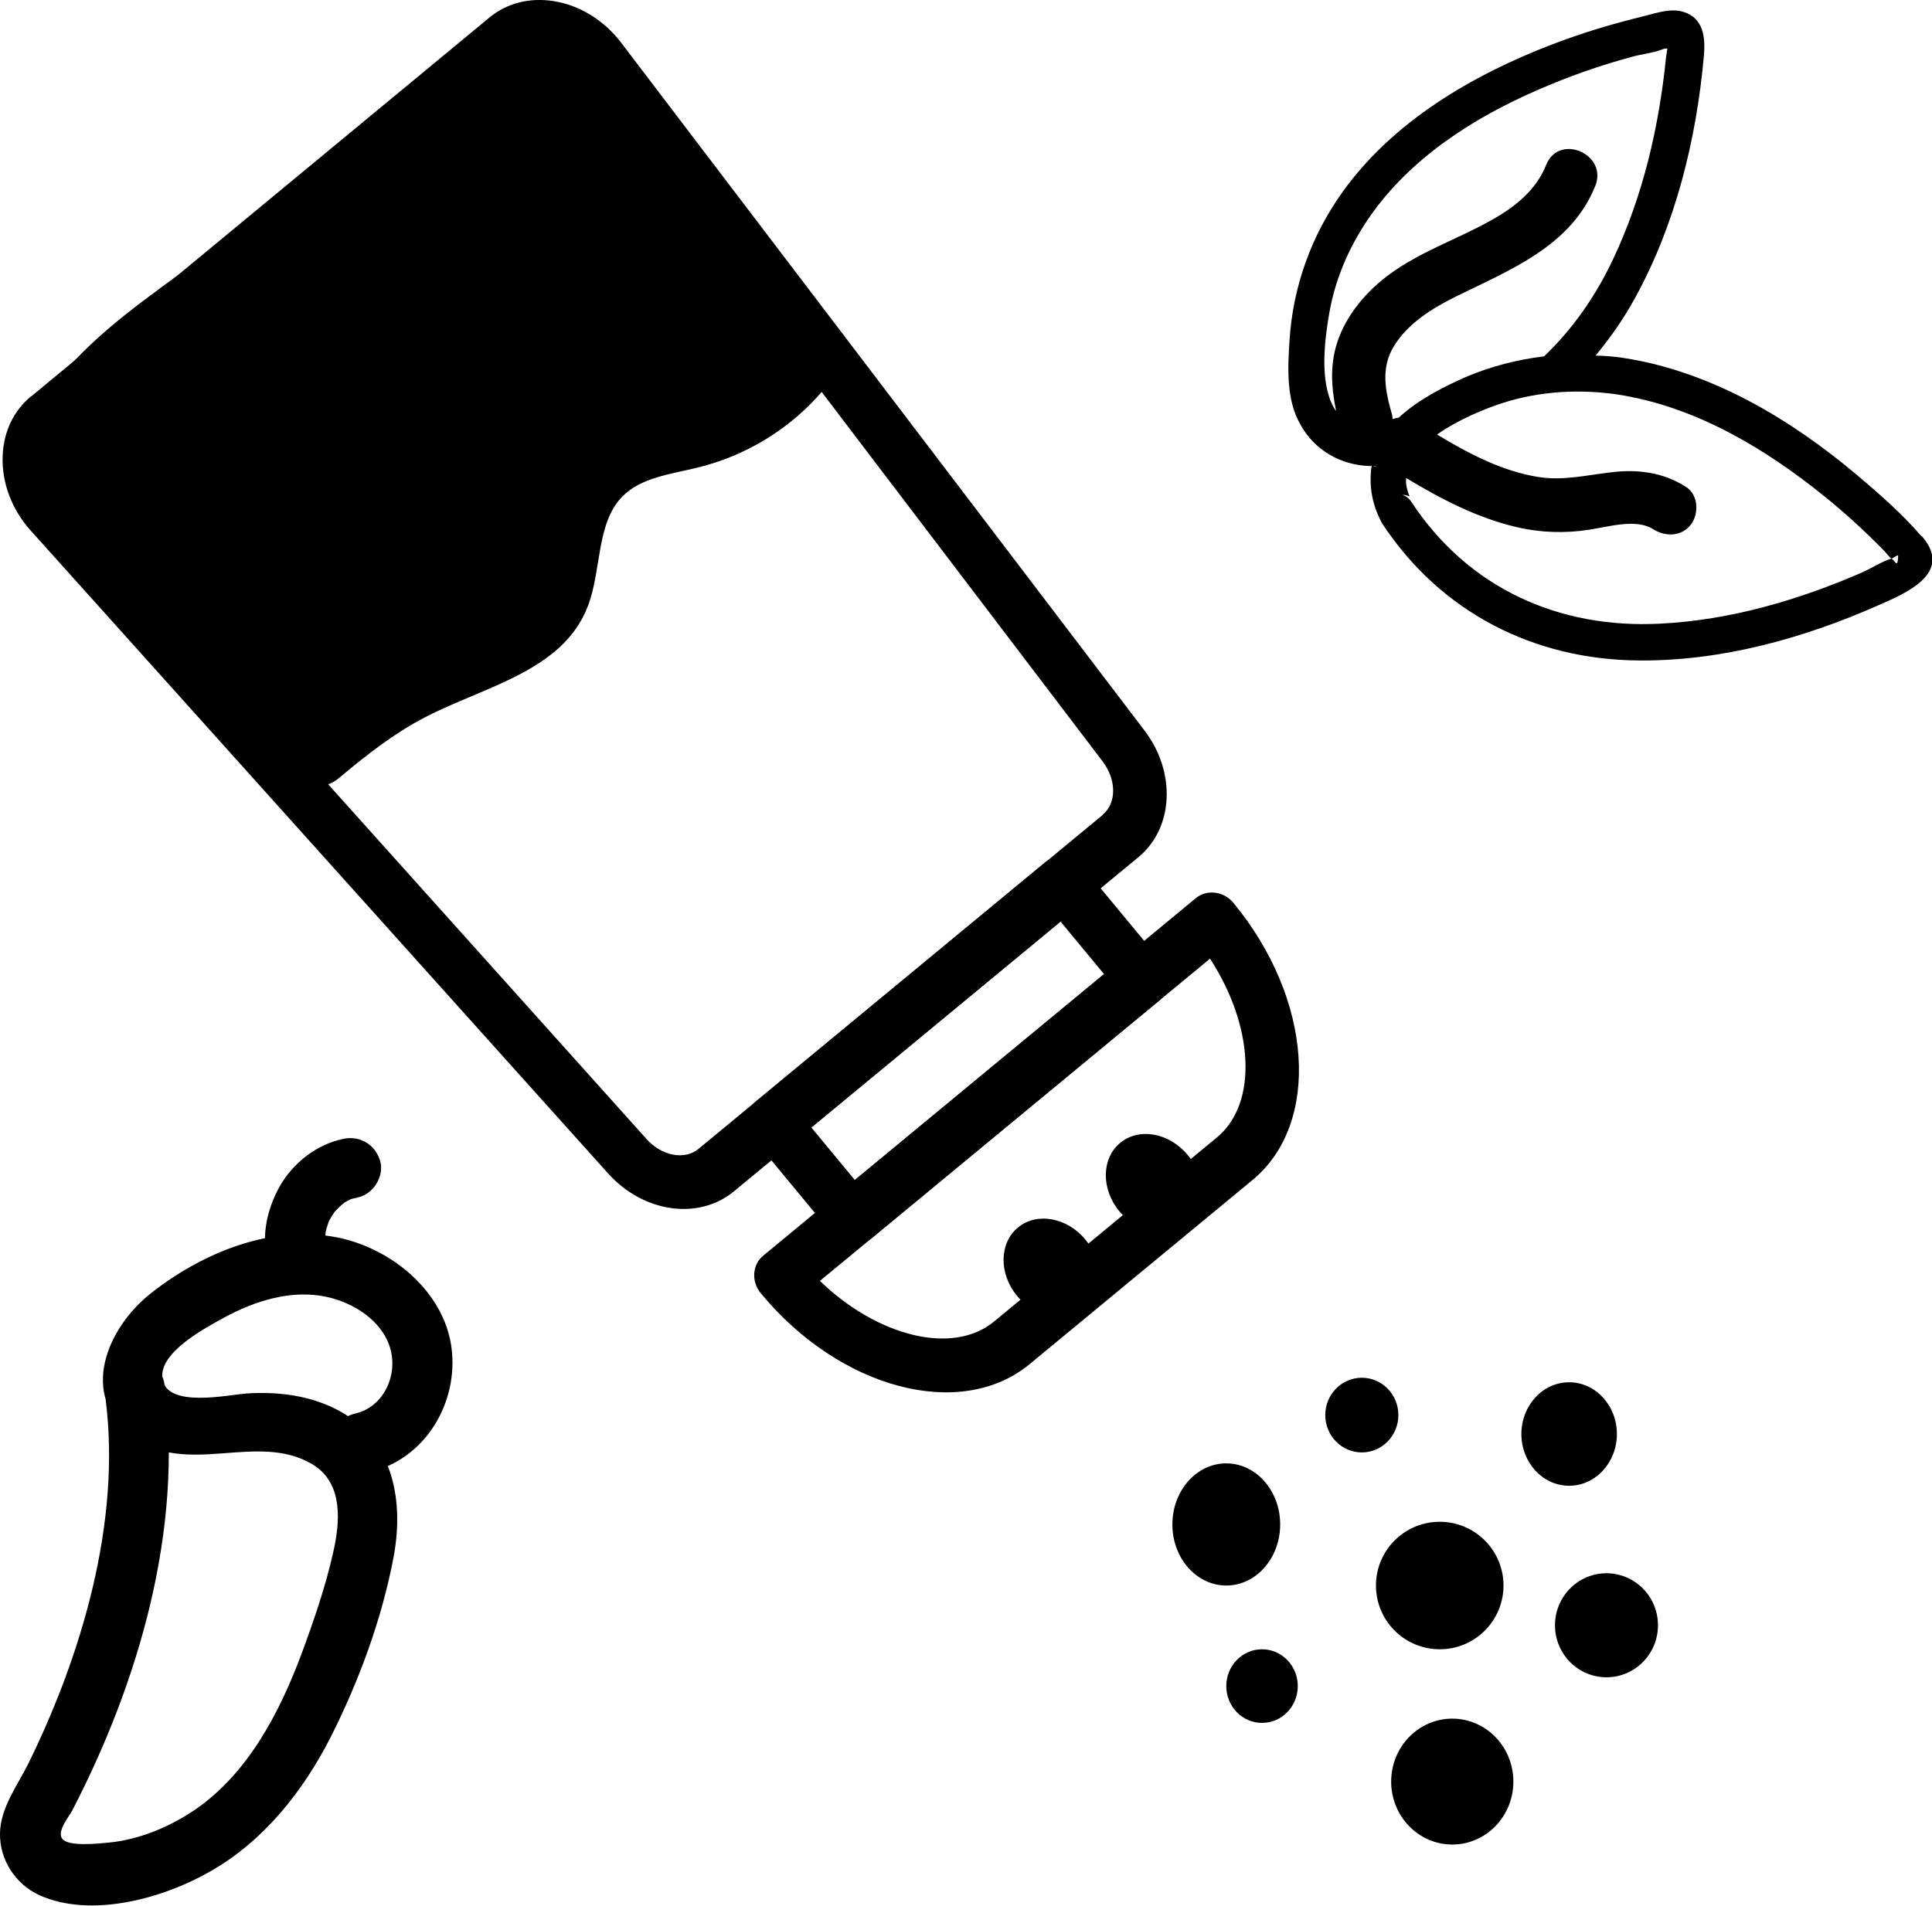
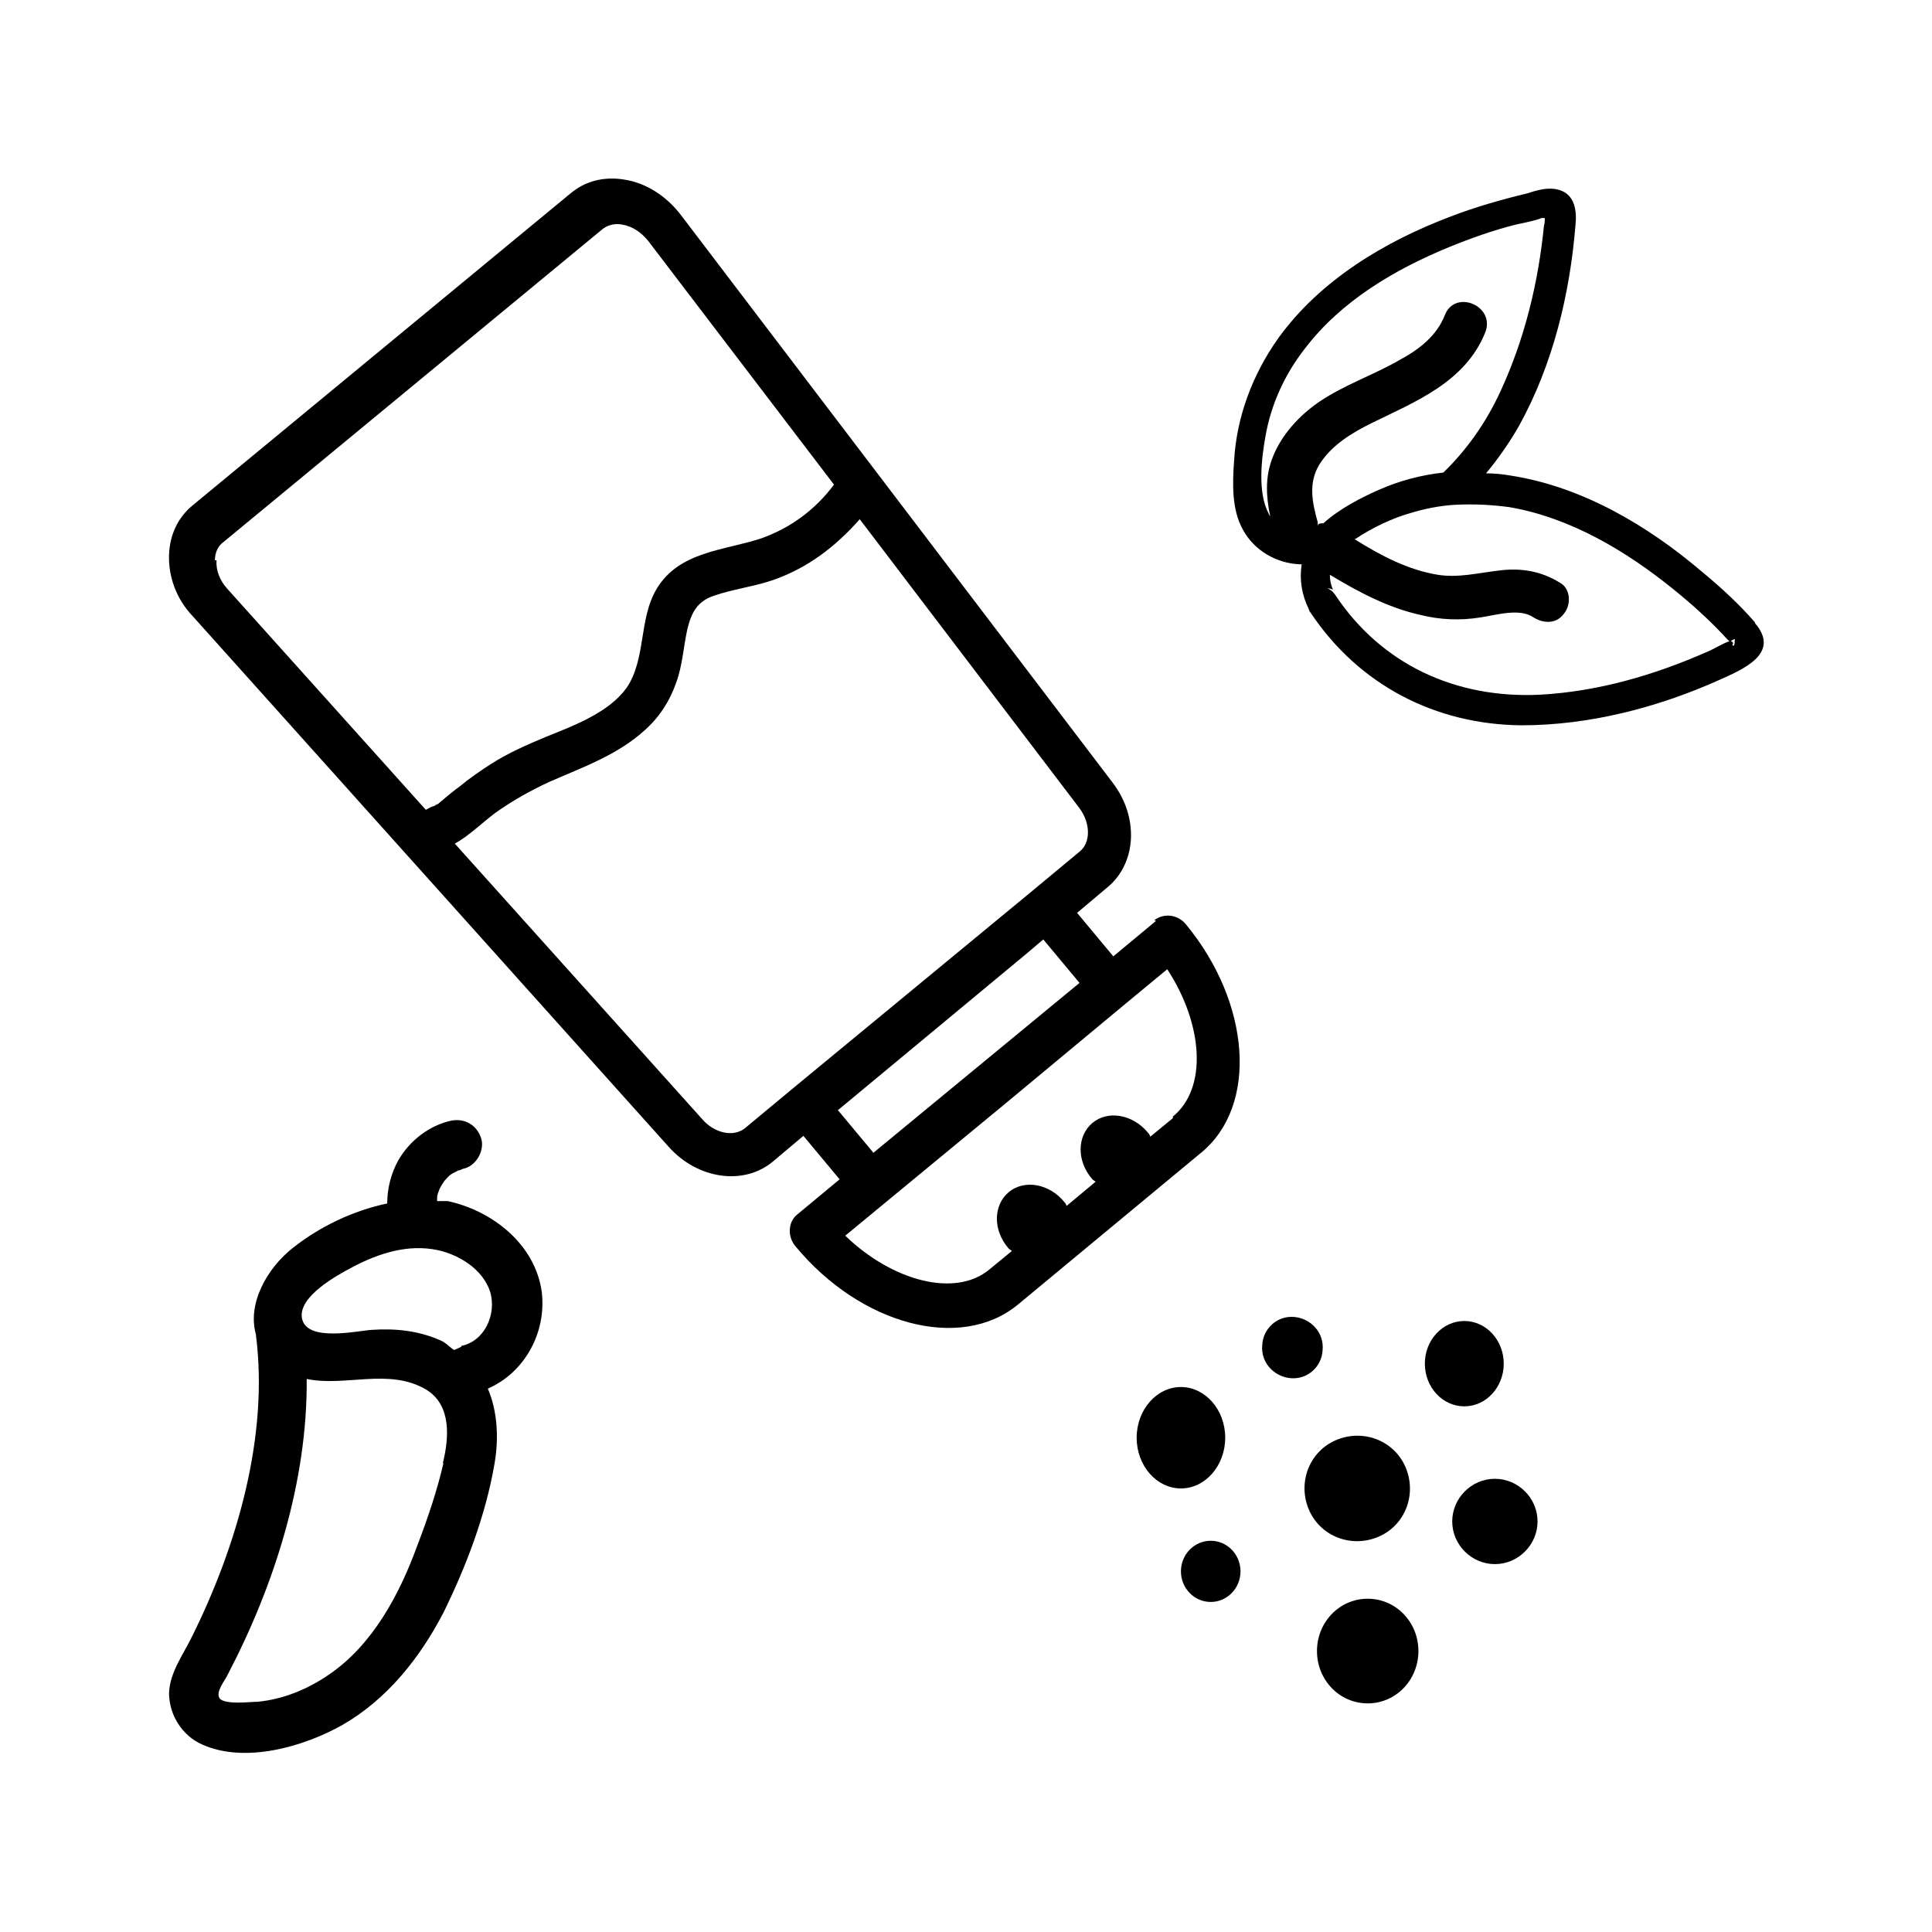
- <svg xmlns="http://www.w3.org/2000/svg" id="Calque_2" viewBox="0 0 72.41 71.43">
-   <defs>
-     <style>
-       .cls-1 {
-         fill: #000;
-       }
-     </style>
-   </defs>
-   <g id="Calque_1-2" data-name="Calque_1">
-     <g>
-       <g>
-         <path class="cls-1" d="M1.17,14.86L18.34.66c.65-.54,1.5-.76,2.4-.62.98.15,1.9.72,2.54,1.56l19.61,25.78c1.2,1.57,1.1,3.67-.23,4.76l-15.15,12.52c-1.33,1.1-3.4.8-4.72-.67L1.15,19.89c-.71-.79-1.09-1.8-1.05-2.79.03-.91.41-1.7,1.06-2.24ZM41.33,30.54c.52-.43.52-1.3,0-1.99L21.73,2.77c-.3-.39-.72-.65-1.15-.72-.34-.05-.67.03-.9.22L2.5,16.47c-.24.2-.38.5-.39.85-.02.44.16.9.49,1.27l21.63,24.11c.57.64,1.43.8,1.95.37l15.15-12.52Z" />
-         <path class="cls-1" d="M28.34,41.28l10.84-8.96c.41-.34,1.05-.26,1.41.18l2.96,3.58c.37.44.33,1.08-.09,1.42l-10.84,8.96c-.41.34-1.05.26-1.41-.18l-2.96-3.58c-.37-.44-.33-1.08.09-1.42ZM39.75,34.55l-9.34,7.72,1.63,1.97,9.34-7.72-1.63-1.97Z" />
-         <path class="cls-1" d="M28.61,47.07l16.21-13.4c.41-.34,1.05-.26,1.41.18,2.97,3.6,3.29,8.26.71,10.39l-8.35,6.9c-2.58,2.13-7.1.94-10.07-2.65-.37-.44-.33-1.08.09-1.42ZM45.35,35.94l-14.62,12.08c2.16,2.09,4.99,2.8,6.53,1.52l8.35-6.9c1.55-1.28,1.38-4.19-.26-6.7Z" />
-         <g>
-           <ellipse class="cls-1" cx="43.23" cy="44.36" rx="1.66" ry="1.96" transform="translate(-18.35 37.71) rotate(-39.58)" />
-           <ellipse class="cls-1" cx="39.4" cy="47.53" rx="1.66" ry="1.96" transform="translate(-21.25 36) rotate(-39.58)" />
-         </g>
-         <path class="cls-1" d="M31.5,13.76c-1.23,1.88-3.15,3.23-5.36,3.77-1.01.25-2.13.37-2.83,1.1-.97,1.01-.76,2.76-1.28,4.1-.93,2.43-3.87,3-6.12,4.17-1.13.59-2.13,1.37-3.1,2.18-.21.18-.44.36-.73.35-.39-.02-.72-.37-.99-.69-3.06-3.62-6.12-7.24-9.18-10.86-.26-.31-.53-.63-.66-1.01-.27-.76.1-1.51.52-2.1,1.28-1.82,3.1-3.14,4.88-4.44,3.55-2.58,7.1-5.15,10.65-7.73.93-.67,1.96-1.38,3.18-1.25,1.77.19,3.11,1.99,4.15,3.59,1.88,2.89,3.77,5.78,5.65,8.67" />
-       </g>
-       <g>
-         <ellipse class="cls-1" cx="45.96" cy="57.15" rx="2.02" ry="2.29" />
-         <ellipse class="cls-1" cx="47.3" cy="63.21" rx="1.34" ry="1.38" />
-         <circle class="cls-1" cx="53.96" cy="59.44" r="2.39" />
-         <ellipse class="cls-1" cx="51.04" cy="53.05" rx="1.37" ry="1.4" />
-         <ellipse class="cls-1" cx="54.43" cy="66.79" rx="2.29" ry="2.36" />
-         <ellipse class="cls-1" cx="58.81" cy="53.76" rx="1.79" ry="1.94" />
-         <ellipse class="cls-1" cx="60.21" cy="60.93" rx="1.93" ry="1.95" />
-       </g>
-       <g>
-         <path class="cls-1" d="M3.96,52.47c.58,4.59-.89,9.56-2.9,13.65-.41.82-1.04,1.65-1.06,2.6-.02,1,.58,1.92,1.48,2.33,1.94.87,4.62.12,6.36-.87,2.05-1.15,3.55-3.06,4.59-5.13s1.89-4.39,2.32-6.67-.09-4.64-2.38-5.66c-.97-.43-2.06-.55-3.11-.48-.68.04-2.99.57-3.17-.54-.16-1,1.62-1.92,2.3-2.3,1.16-.63,2.53-1.07,3.86-.78,1,.22,2.06.88,2.37,1.91s-.25,2.22-1.3,2.46c-1.42.33-.89,2.53.53,2.2,2.08-.48,3.35-2.6,3.07-4.68s-2.23-3.71-4.28-4.12c-2.47-.49-5.05.57-6.98,2.09-1.66,1.31-2.72,3.83-.69,5.37s4.65-.19,6.73,1.04c1.18.7,1.05,2.18.78,3.34-.29,1.29-.73,2.56-1.19,3.8-.82,2.19-2.01,4.47-3.99,5.82-.96.65-2.09,1.12-3.25,1.23-.34.03-1.47.16-1.71-.14-.23-.28.25-.83.38-1.09,2.48-4.8,4.14-10.48,3.45-15.92-.18-1.44-2.38-.9-2.2.53h0Z" />
-         <path class="cls-1" d="M12.29,46.96c-.06-.18-.1-.36-.12-.55l.03.3c-.02-.21-.01-.43.02-.64l-.05.29c.04-.24.11-.47.21-.7l-.12.26c.1-.22.23-.43.38-.62l-.18.23c.15-.19.33-.36.52-.5l-.24.17c.17-.13.36-.23.56-.31l-.28.11c.13-.05.26-.08.39-.11.58-.12,1-.79.84-1.36-.18-.61-.74-.96-1.36-.84-1.01.2-1.92.91-2.42,1.81s-.72,2.02-.37,3c.1.29.24.53.51.7.24.15.58.21.86.14s.55-.25.7-.51c.14-.25.23-.58.14-.86h0Z" />
-       </g>
-       <path d="M72.02,20.11c-.72-.84-1.59-1.6-2.43-2.31-2.46-2.07-5.39-3.83-8.61-4.36-.39-.07-.79-.1-1.18-.11.55-.66,1.05-1.37,1.48-2.16,1.52-2.76,2.3-5.95,2.58-9.07.06-.66,0-1.41-.75-1.65-.46-.15-.98.02-1.44.14-1.19.29-2.37.64-3.51,1.08-2.99,1.15-5.94,2.88-7.83,5.51-1.18,1.64-1.88,3.58-2,5.6-.07,1.03-.12,2.21.4,3.12.52.97,1.52,1.54,2.6,1.57.03,0,.05,0,.08-.01-.11.68,0,1.4.33,2.04.02.05.05.1.08.15,2.18,3.3,5.66,5.08,9.59,5.11,3.09.03,6.16-.82,8.97-2.06,1.05-.46,2.85-1.21,1.65-2.6ZM51.4,17.46h0s.05,0,.07-.02c-.02,0-.04.01-.06.01h0ZM51.49,17.48s-.03-.01-.04,0c.01,0,.02,0,.03,0,.04,0,.09,0,.13,0-.04.01-.08.01-.12.02ZM51.79,17.31s-.03.02-.05.03c.02,0,.03-.02.05-.04h0ZM50.06,15.39c-.03-.05-.06-.09-.09-.15-.51-.95-.33-2.47-.15-3.5.25-1.45.89-2.81,1.79-3.99,1.65-2.15,4.07-3.59,6.55-4.6.99-.41,2-.75,3.04-1.03.33-.09.73-.13,1.05-.25.14-.06.2-.05.24-.05-.02.12-.03.24-.05.34-.26,2.59-.86,5.17-1.97,7.53-.67,1.43-1.55,2.67-2.6,3.67h0c-1,.12-1.97.37-2.9.76-.85.37-1.83.87-2.55,1.54-.08,0-.15.03-.22.05-.02-.05-.01-.09-.02-.14-.26-.9-.45-1.78.08-2.62.54-.86,1.45-1.41,2.34-1.85,2.01-.99,4.29-1.88,5.19-4.13.48-1.19-1.36-1.99-1.84-.79-.37.94-1.17,1.58-2.03,2.06-1.2.68-2.5,1.12-3.64,1.9-.9.61-1.71,1.49-2.1,2.52-.35.93-.29,1.81-.11,2.72ZM71.03,21.07s-.02-.01-.02-.02c-.02,0-.04-.06-.07-.07-.01,0-.02-.03-.05-.04-.36.11-.74.36-1.1.52-2.39,1.04-4.95,1.79-7.56,1.92-3.82.2-7.21-1.34-9.33-4.56-.1-.15-.22-.23-.34-.27.09,0,.19.03.27.06-.1-.24-.15-.47-.13-.69,1.3.78,2.64,1.49,4.14,1.84.88.21,1.81.24,2.71.1.73-.11,1.78-.43,2.41-.02.46.29,1.06.28,1.41-.17.31-.4.29-1.11-.17-1.41-.87-.56-1.84-.68-2.85-.55-.93.11-1.78.32-2.71.17-1.35-.22-2.61-.88-3.78-1.59.79-.56,1.8-.97,2.45-1.18.71-.23,1.44-.36,2.17-.41h0c.8-.05,1.6-.01,2.39.13,2.79.49,5.32,2.01,7.5,3.77.78.63,1.51,1.3,2.2,2,.09.08.21.26.32.34h.02s.22-.14.23-.12c0,.27-.04.35-.11.26Z" />
-     </g>
-   </g>
+ <svg xmlns="http://www.w3.org/2000/svg" id="Calque_1" viewBox="0 0 24 24">
+   <path d="M14.36,11.44l-.53.44-.45-.54.38-.32c.36-.3.39-.87.06-1.3l-5.37-7.06c-.18-.23-.43-.39-.7-.43-.25-.04-.48.02-.66.17l-4.7,3.88c-.18.15-.28.36-.29.61-.01.27.09.55.29.76l5.92,6.6c.36.4.93.48,1.29.18l.38-.32.45.54-.53.44c-.11.09-.12.27-.02.39.81.98,2.05,1.31,2.76.73l2.28-1.89c.71-.58.62-1.86-.19-2.84-.1-.12-.27-.14-.39-.05ZM2.67,6.96c0-.1.04-.18.11-.23l4.7-3.88c.06-.05.15-.08.25-.06.12.02.23.09.32.2l2.31,3.03c-.23.31-.54.54-.91.67-.46.15-1.01.16-1.29.62-.23.38-.13.88-.38,1.24-.22.3-.64.46-.99.6-.24.1-.47.2-.69.34-.14.09-.27.18-.39.28-.07.05-.13.1-.19.15-.02.02-.05.04-.07.06-.02.02-.09.03-.03.03-.05,0-.09.03-.13.05l-2.47-2.75c-.09-.1-.14-.23-.13-.35ZM9.26,14.01c-.14.12-.38.07-.53-.1l-3.08-3.43c.18-.1.34-.26.5-.38.21-.15.44-.28.68-.39.41-.18.84-.33,1.18-.64.18-.16.31-.36.39-.59.08-.22.09-.45.14-.67.05-.2.12-.34.33-.41.23-.08.48-.11.72-.19.44-.15.79-.42,1.09-.76l2.73,3.59c.14.19.14.43,0,.54l-.59.49s0,0,0,0l-2.97,2.45h0s-.59.49-.59.49ZM10.41,13.79l2.35-1.95.2-.17.45.54-2.56,2.11-.45-.54ZM14.57,13.89l-.28.23s-.01-.03-.03-.05c-.19-.23-.5-.28-.69-.12s-.2.47,0,.7c.01.01.03.02.04.03l-.36.3s-.01-.03-.03-.05c-.19-.23-.5-.28-.69-.12s-.2.47,0,.7c.01.01.03.02.04.03l-.28.23c-.42.35-1.2.15-1.79-.42l2-1.65,1.48-1.23h0s.52-.43.52-.43c.45.69.5,1.48.07,1.83Z" />
+   <path d="M15.22,17.86c0-.35-.25-.63-.55-.63s-.55.28-.55.63.25.63.55.63.55-.28.55-.63Z" />
+   <ellipse cx="15.04" cy="19.52" rx=".37" ry=".38" />
+   <path d="M17.1,19.1c.34-.13.5-.51.37-.85-.13-.34-.51-.5-.85-.37s-.5.51-.37.85c.13.34.51.5.85.37Z" />
+   <path d="M16.43,16.77c.02-.21-.14-.39-.35-.41s-.39.14-.4.35c-.02.21.14.39.35.41s.39-.14.4-.35Z" />
+   <path d="M16.99,19.86c-.35,0-.63.29-.63.65s.28.65.63.65.63-.29.63-.65-.28-.65-.63-.65Z" />
+   <ellipse cx="18.19" cy="16.94" rx=".49" ry=".53" />
+   <path d="M18.57,18.37c-.29,0-.53.24-.53.53s.24.53.53.53.53-.24.53-.53-.24-.53-.53-.53Z" />
+   <path d="M5.55,14.92s-.08,0-.12,0c0-.01,0-.03,0-.04,0-.04.02-.08.03-.11.02-.04.04-.07.06-.1.03-.03.05-.06.08-.08.03-.02.06-.03.09-.05.02,0,.04-.01.06-.02.16-.03.27-.22.23-.37-.05-.17-.2-.26-.37-.23-.28.06-.52.25-.66.49-.09.16-.14.35-.14.54-.43.09-.84.29-1.17.55-.33.26-.57.7-.46,1.08,0,0,0,0,0,.01.16,1.26-.24,2.62-.79,3.73-.11.23-.28.45-.29.71,0,.27.16.53.41.64.53.24,1.26.03,1.74-.24.56-.32.97-.84,1.26-1.4.28-.57.52-1.2.63-1.83.06-.33.04-.67-.08-.95.46-.2.73-.7.67-1.2-.08-.59-.61-1.01-1.17-1.13ZM5.51,18.17c-.08.35-.2.7-.33,1.04-.22.6-.55,1.22-1.09,1.59-.26.18-.57.31-.89.34-.09,0-.4.04-.47-.04-.06-.08.07-.23.1-.3.58-1.11.99-2.4.98-3.67.48.1,1.02-.14,1.48.13.32.19.29.6.21.92ZM5.73,16.73s-.06.03-.09.04c-.06-.04-.1-.09-.17-.12-.27-.12-.56-.15-.85-.13-.18.01-.82.16-.87-.15-.04-.27.44-.53.63-.63.32-.17.69-.29,1.06-.21.27.06.56.24.65.52.08.28-.07.61-.36.67Z" />
+   <path d="M21.8,7.73c-.2-.23-.43-.44-.66-.63-.67-.57-1.48-1.05-2.36-1.19-.11-.02-.22-.03-.32-.03.15-.18.29-.38.41-.59.42-.76.63-1.63.7-2.48.02-.18,0-.39-.2-.45-.13-.04-.27,0-.39.04-.33.08-.65.17-.96.29-.82.31-1.62.79-2.14,1.51-.32.45-.52.98-.55,1.53-.02.28-.03.6.11.85.14.26.42.42.71.43,0,0,.01,0,.02,0-.03.19,0,.38.09.56,0,.01.01.03.02.04.6.9,1.55,1.39,2.62,1.4.84,0,1.69-.22,2.45-.56.29-.13.78-.33.45-.71ZM16.16,7h0s.01,0,.02,0c0,0-.01,0-.02,0h0ZM16.18,7.01s0,0,0,0c0,0,0,0,0,0,.01,0,.02,0,.03,0-.01,0-.02,0-.03,0ZM16.25,6.97s0,0,.01-.01h0s0,0-.01.01ZM16.37,6.53s0-.02,0-.04c-.07-.25-.12-.49.02-.72.15-.24.4-.39.64-.51.55-.27,1.17-.51,1.42-1.13.13-.33-.37-.54-.5-.22-.1.26-.32.43-.56.56-.33.19-.69.31-1,.52-.25.17-.47.41-.58.69-.1.25-.08.5-.03.74,0-.01-.02-.03-.02-.04-.14-.26-.09-.68-.04-.96.07-.4.24-.77.49-1.09.45-.59,1.11-.98,1.79-1.26.27-.11.55-.21.83-.28.09-.02.2-.04.29-.07.04-.02.05-.01.07-.01,0,.03,0,.07-.01.09-.07.71-.24,1.41-.54,2.06-.18.39-.42.73-.71,1.01h0c-.27.03-.54.1-.79.21-.23.1-.5.24-.7.42-.02,0-.04,0-.06.01ZM21.53,7.99s0,0,0,0c0,0-.01-.02-.02-.02,0,0,0,0-.01-.01-.1.03-.2.1-.3.14-.66.29-1.35.49-2.07.53-1.04.05-1.97-.37-2.55-1.25-.03-.04-.06-.06-.09-.07.02,0,.05,0,.07.02-.03-.07-.04-.13-.04-.19.35.21.72.41,1.13.5.24.06.49.07.74.03.2-.03.49-.12.66,0,.13.08.29.08.38-.05.09-.11.08-.31-.05-.38-.24-.15-.5-.19-.78-.15-.25.03-.49.09-.74.05-.37-.06-.71-.24-1.03-.44.22-.15.49-.27.67-.32.19-.06.39-.1.59-.11h0c.22-.01.44,0,.66.03.76.13,1.46.55,2.05,1.03.21.17.41.35.6.55.02.02.06.07.09.09,0,0,0,0,0,0,0,0,.06-.04.06-.03,0,.07-.01.1-.03.07Z" />
</svg>
